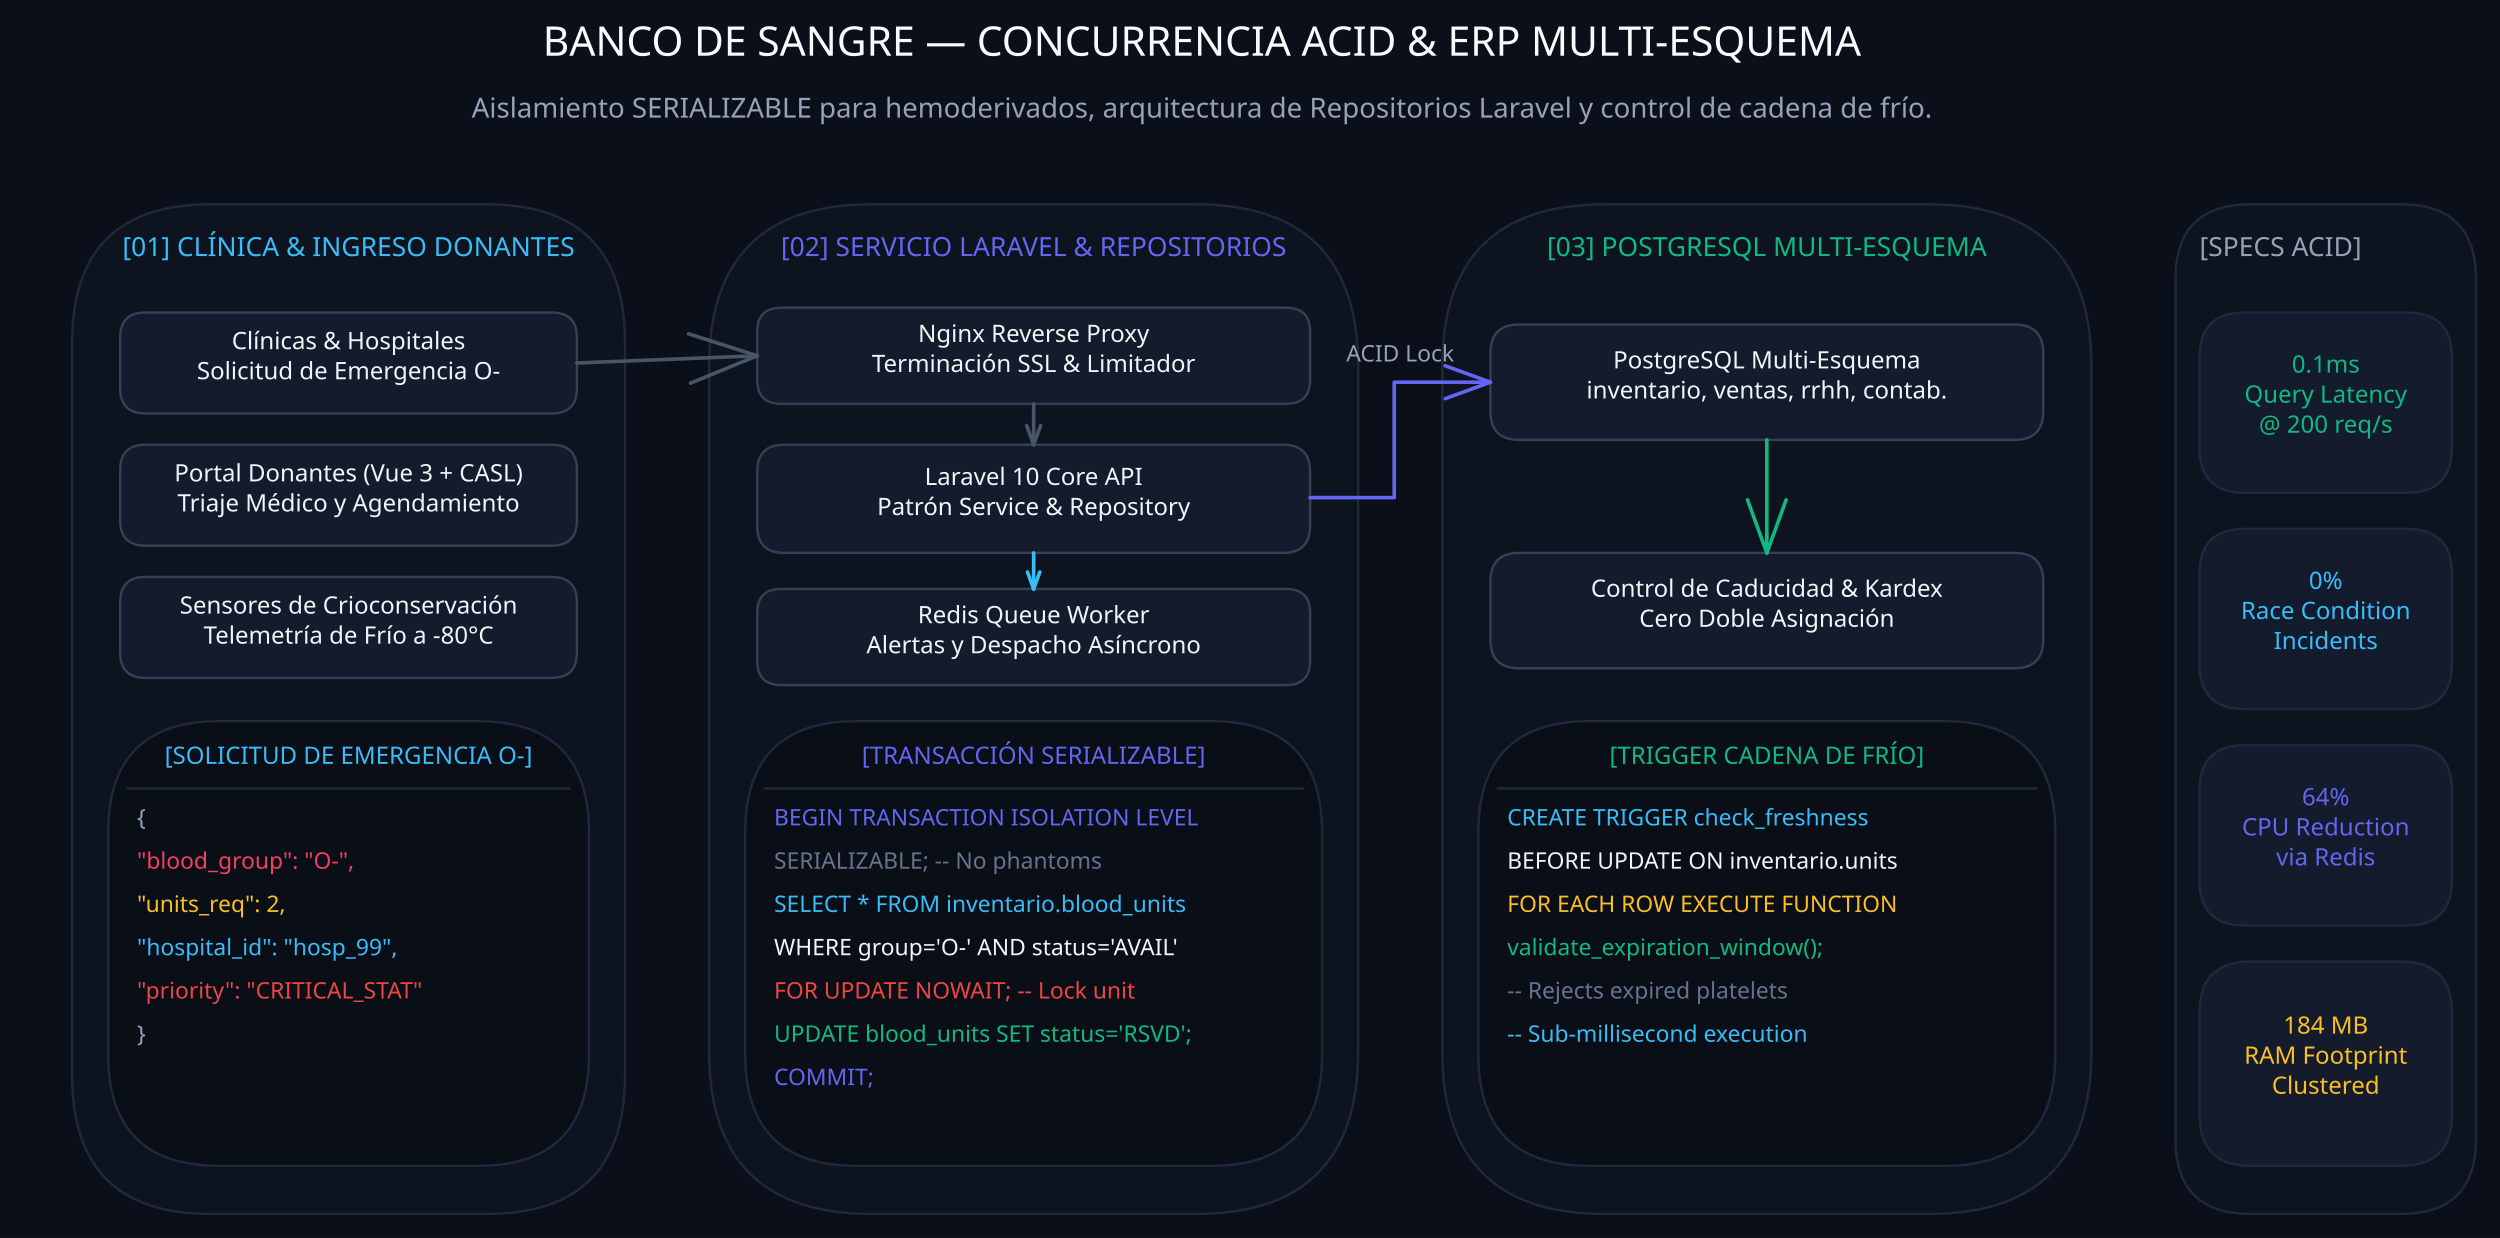
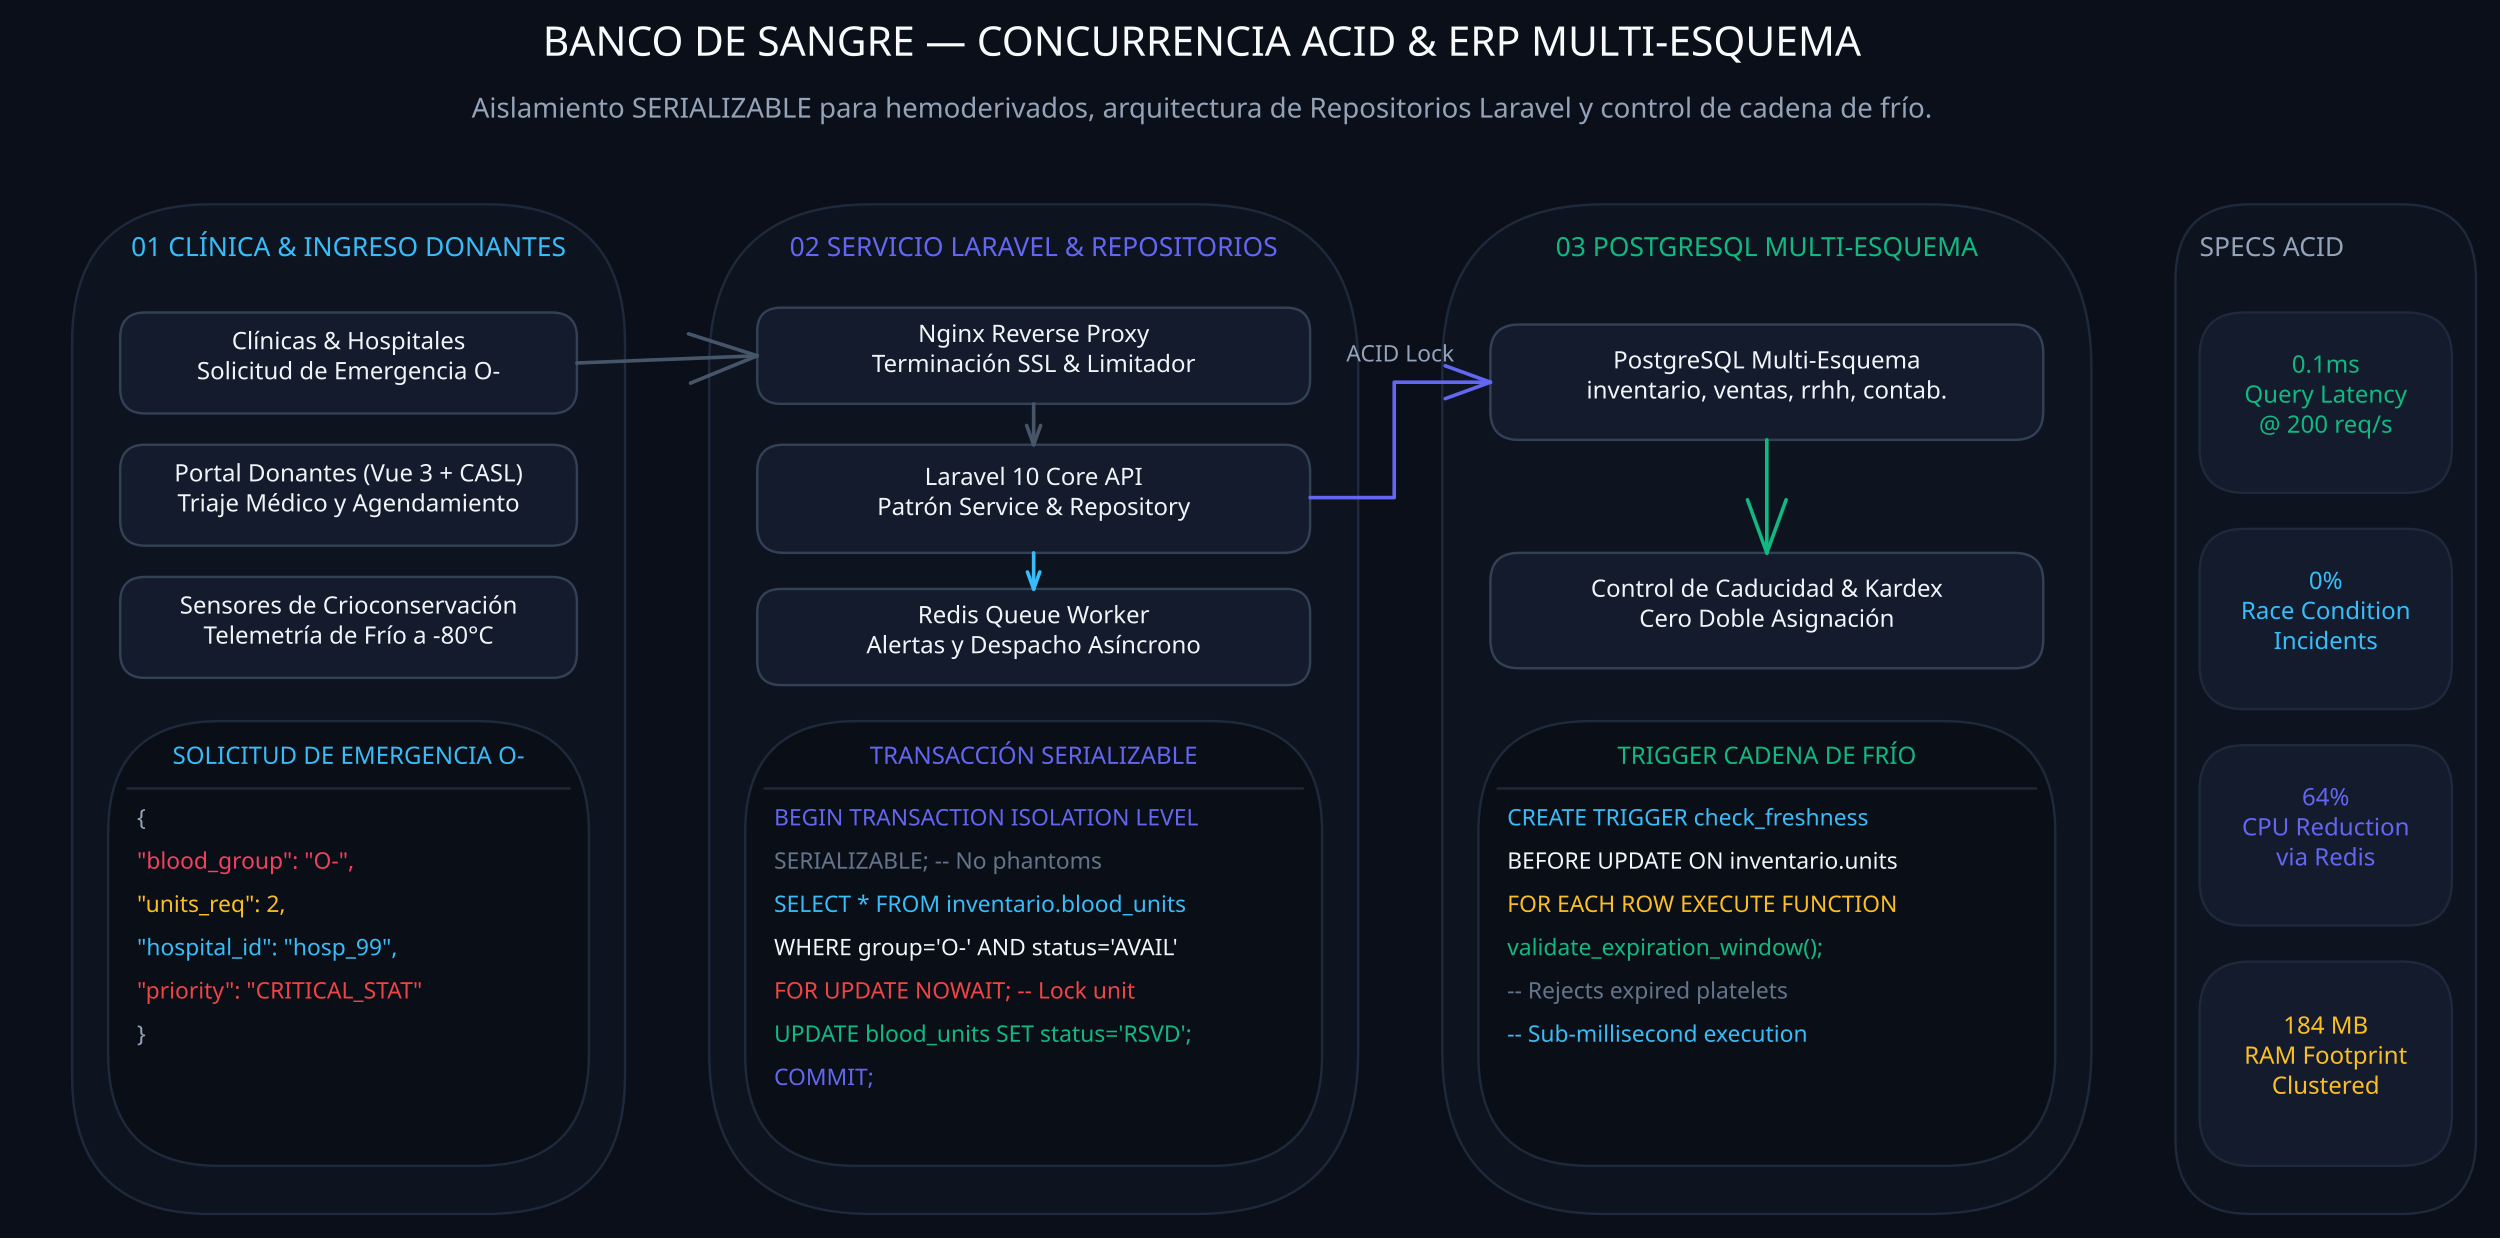
<svg xmlns="http://www.w3.org/2000/svg" version="1.1" viewBox="0 0 1040 515" width="2080" height="1030">
  <defs>
    <style class="style-fonts">
      @font-face {
        font-family: "Virgil";
        src: url("https://unpkg.com/@excalidraw/excalidraw@undefined/dist/excalidraw-assets/Virgil.woff2");
      }
      @font-face {
        font-family: "Cascadia";
        src: url("https://unpkg.com/@excalidraw/excalidraw@undefined/dist/excalidraw-assets/Cascadia.woff2");
      }
      @font-face {
        font-family: "Assistant";
        src: url("https://unpkg.com/@excalidraw/excalidraw@undefined/dist/excalidraw-assets/Assistant-Regular.woff2");
      }
    </style>
  </defs>
  <rect x="0" y="0" width="1040" height="515" fill="#0b0f19" />
  <g transform="translate(10 10) rotate(0 490 14)">
    <text x="490" y="0" font-family="Cascadia, Segoe UI Emoji" font-size="17px" fill="#f8fafc" text-anchor="middle" style="white-space: pre;" direction="ltr" dominant-baseline="text-before-edge">BANCO DE SANGRE — CONCURRENCIA ACID &amp; ERP MULTI-ESQUEMA</text>
  </g>
  <g transform="translate(10 40) rotate(0 490 9)">
    <text x="490" y="0" font-family="Cascadia, Segoe UI Emoji" font-size="11.5px" fill="#94a3b8" text-anchor="middle" style="white-space: pre;" direction="ltr" dominant-baseline="text-before-edge">Aislamiento SERIALIZABLE para hemoderivados, arquitectura de Repositorios Laravel y control de cadena de frío.</text>
  </g>
  <g stroke-linecap="round" transform="translate(30 85) rotate(0 115 210)">
    <path d="M57.5 0 C97.15 0, 136.8 0, 172.5 0 C210.83 0, 230 19.17, 230 57.5 C230 175.03, 230 292.57, 230 362.5 C230 400.83, 210.83 420, 172.5 420 C138.36 420, 104.22 420, 57.5 420 C19.17 420, 0 400.83, 0 362.5 C0 294.86, 0 227.22, 0 57.5 C0 19.17, 19.17 0, 57.5 0" stroke="none" stroke-width="0" fill="#0d131f" />
    <path d="M57.5 0 C85.67 0, 113.85 0, 172.5 0 M57.5 0 C91.78 0, 126.07 0, 172.5 0 M172.5 0 C210.83 0, 230 19.17, 230 57.5 M172.5 0 C210.83 0, 230 19.17, 230 57.5 M230 57.5 C230 152.23, 230 246.95, 230 362.5 M230 57.5 C230 169.72, 230 281.93, 230 362.5 M230 362.5 C230 400.83, 210.83 420, 172.5 420 M230 362.5 C230 400.83, 210.83 420, 172.5 420 M172.5 420 C149.14 420, 125.78 420, 57.5 420 M172.5 420 C140.02 420, 107.55 420, 57.5 420 M57.5 420 C19.17 420, 0 400.83, 0 362.5 M57.5 420 C19.17 420, 0 400.83, 0 362.5 M0 362.5 C0 262.7, 0 162.89, 0 57.5 M0 362.5 C0 256.13, 0 149.75, 0 57.5 M0 57.5 C0 19.17, 19.17 0, 57.5 0 M0 57.5 C0 19.17, 19.17 0, 57.5 0" stroke="#1e293b" stroke-width="1" fill="none" />
  </g>
  <g transform="translate(30 98) rotate(0 115 8)">
-     <text x="115" y="0" font-family="Cascadia, Segoe UI Emoji" font-size="11px" fill="#38bdf8" text-anchor="middle" style="white-space: pre;" direction="ltr" dominant-baseline="text-before-edge">[01] CLÍNICA &amp; INGRESO DONANTES</text>
+     <text x="115" y="0" font-family="Cascadia, Segoe UI Emoji" font-size="11px" fill="#38bdf8" text-anchor="middle" style="white-space: pre;" direction="ltr" dominant-baseline="text-before-edge">01 CLÍNICA &amp; INGRESO DONANTES</text>
  </g>
  <g stroke-linecap="round" transform="translate(50 130) rotate(0 95 21)">
    <path d="M10.5 0 C48.48 0, 86.45 0, 179.5 0 C186.5 0, 190 3.5, 190 10.5 C190 16.52, 190 22.54, 190 31.5 C190 38.5, 186.5 42, 179.5 42 C139.18 42, 98.86 42, 10.5 42 C3.5 42, 0 38.5, 0 31.5 C0 23.21, 0 14.92, 0 10.5 C0 3.5, 3.5 0, 10.5 0" stroke="none" stroke-width="0" fill="#131b2c" />
    <path d="M10.5 0 C51.9 0, 93.31 0, 179.5 0 M10.5 0 C75.75 0, 141 0, 179.5 0 M179.5 0 C186.5 0, 190 3.5, 190 10.5 M179.5 0 C186.5 0, 190 3.5, 190 10.5 M190 10.5 C190 18.49, 190 26.48, 190 31.5 M190 10.5 C190 17.35, 190 24.19, 190 31.5 M190 31.5 C190 38.5, 186.5 42, 179.5 42 M190 31.5 C190 38.5, 186.5 42, 179.5 42 M179.5 42 C134.58 42, 89.65 42, 10.5 42 M179.5 42 C121.08 42, 62.66 42, 10.5 42 M10.5 42 C3.5 42, 0 38.5, 0 31.5 M10.5 42 C3.5 42, 0 38.5, 0 31.5 M0 31.5 C0 25.74, 0 19.97, 0 10.5 M0 31.5 C0 26.16, 0 20.81, 0 10.5 M0 10.5 C0 3.5, 3.5 0, 10.5 0 M0 10.5 C0 3.5, 3.5 0, 10.5 0" stroke="#334155" stroke-width="1" fill="none" />
  </g>
  <g transform="translate(56 137.5) rotate(0 89 13.5)">
    <text x="89" y="0" font-family="Cascadia, Segoe UI Emoji" font-size="10px" fill="#f1f5f9" text-anchor="middle" style="white-space: pre;" direction="ltr" dominant-baseline="text-before-edge">Clínicas &amp; Hospitales</text>
    <text x="89" y="12.5" font-family="Cascadia, Segoe UI Emoji" font-size="10px" fill="#f1f5f9" text-anchor="middle" style="white-space: pre;" direction="ltr" dominant-baseline="text-before-edge">Solicitud de Emergencia O-</text>
  </g>
  <g stroke-linecap="round" transform="translate(50 185) rotate(0 95 21)">
    <path d="M10.5 0 C61.99 0, 113.47 0, 179.5 0 C186.5 0, 190 3.5, 190 10.5 C190 18.65, 190 26.8, 190 31.5 C190 38.5, 186.5 42, 179.5 42 C115.24 42, 50.97 42, 10.5 42 C3.5 42, 0 38.5, 0 31.5 C0 23.78, 0 16.06, 0 10.5 C0 3.5, 3.5 0, 10.5 0" stroke="none" stroke-width="0" fill="#131b2c" />
    <path d="M10.5 0 C51.91 0, 93.31 0, 179.5 0 M10.5 0 C56.82 0, 103.14 0, 179.5 0 M179.5 0 C186.5 0, 190 3.5, 190 10.5 M179.5 0 C186.5 0, 190 3.5, 190 10.5 M190 10.5 C190 15.76, 190 21.02, 190 31.5 M190 10.5 C190 16.47, 190 22.43, 190 31.5 M190 31.5 C190 38.5, 186.5 42, 179.5 42 M190 31.5 C190 38.5, 186.5 42, 179.5 42 M179.5 42 C123.98 42, 68.46 42, 10.5 42 M179.5 42 C144.18 42, 108.87 42, 10.5 42 M10.5 42 C3.5 42, 0 38.5, 0 31.5 M10.5 42 C3.5 42, 0 38.5, 0 31.5 M0 31.5 C0 26.84, 0 22.19, 0 10.5 M0 31.5 C0 23.94, 0 16.38, 0 10.5 M0 10.5 C0 3.5, 3.5 0, 10.5 0 M0 10.5 C0 3.5, 3.5 0, 10.5 0" stroke="#334155" stroke-width="1" fill="none" />
  </g>
  <g transform="translate(56 192.5) rotate(0 89 13.5)">
    <text x="89" y="0" font-family="Cascadia, Segoe UI Emoji" font-size="10px" fill="#f1f5f9" text-anchor="middle" style="white-space: pre;" direction="ltr" dominant-baseline="text-before-edge">Portal Donantes (Vue 3 + CASL)</text>
    <text x="89" y="12.5" font-family="Cascadia, Segoe UI Emoji" font-size="10px" fill="#f1f5f9" text-anchor="middle" style="white-space: pre;" direction="ltr" dominant-baseline="text-before-edge">Triaje Médico y Agendamiento</text>
  </g>
  <g stroke-linecap="round" transform="translate(50 240) rotate(0 95 21)">
    <path d="M10.5 0 C75.5 0, 140.49 0, 179.5 0 C186.5 0, 190 3.5, 190 10.5 C190 16.58, 190 22.66, 190 31.5 C190 38.5, 186.5 42, 179.5 42 C125.09 42, 70.68 42, 10.5 42 C3.5 42, 0 38.5, 0 31.5 C0 24.35, 0 17.19, 0 10.5 C0 3.5, 3.5 0, 10.5 0" stroke="none" stroke-width="0" fill="#131b2c" />
    <path d="M10.5 0 C51.91 0, 93.32 0, 179.5 0 M10.5 0 C71.69 0, 132.87 0, 179.5 0 M179.5 0 C186.5 0, 190 3.5, 190 10.5 M179.5 0 C186.5 0, 190 3.5, 190 10.5 M190 10.5 C190 17.23, 190 23.97, 190 31.5 M190 10.5 C190 15.59, 190 20.67, 190 31.5 M190 31.5 C190 38.5, 186.5 42, 179.5 42 M190 31.5 C190 38.5, 186.5 42, 179.5 42 M179.5 42 C113.39 42, 47.28 42, 10.5 42 M179.5 42 C133.49 42, 87.48 42, 10.5 42 M10.5 42 C3.5 42, 0 38.5, 0 31.5 M10.5 42 C3.5 42, 0 38.5, 0 31.5 M0 31.5 C0 23.75, 0 16, 0 10.5 M0 31.5 C0 25.92, 0 20.34, 0 10.5 M0 10.5 C0 3.5, 3.5 0, 10.5 0 M0 10.5 C0 3.5, 3.5 0, 10.5 0" stroke="#334155" stroke-width="1" fill="none" />
  </g>
  <g transform="translate(56 247.5) rotate(0 89 13.5)">
    <text x="89" y="0" font-family="Cascadia, Segoe UI Emoji" font-size="10px" fill="#f1f5f9" text-anchor="middle" style="white-space: pre;" direction="ltr" dominant-baseline="text-before-edge">Sensores de Crioconservación</text>
    <text x="89" y="12.5" font-family="Cascadia, Segoe UI Emoji" font-size="10px" fill="#f1f5f9" text-anchor="middle" style="white-space: pre;" direction="ltr" dominant-baseline="text-before-edge">Telemetría de Frío a -80°C</text>
  </g>
  <g stroke-linecap="round" transform="translate(45 300) rotate(0 100 92.5)">
    <path d="M46.25 0 C74.69 0, 103.12 0, 153.75 0 C184.58 0, 200 15.42, 200 46.25 C200 82.42, 200 118.59, 200 138.75 C200 169.58, 184.58 185, 153.75 185 C125.41 185, 97.07 185, 46.25 185 C15.42 185, 0 169.58, 0 138.75 C0 109.74, 0 80.73, 0 46.25 C0 15.42, 15.42 0, 46.25 0" stroke="none" stroke-width="0" fill="#0a0e17" />
    <path d="M46.25 0 C72.59 0, 98.94 0, 153.75 0 M46.25 0 C73.13 0, 100.01 0, 153.75 0 M153.75 0 C184.58 0, 200 15.42, 200 46.25 M153.75 0 C184.58 0, 200 15.42, 200 46.25 M200 46.25 C200 82.38, 200 118.51, 200 138.75 M200 46.25 C200 64.78, 200 83.3, 200 138.75 M200 138.75 C200 169.58, 184.58 185, 153.75 185 M200 138.75 C200 169.58, 184.58 185, 153.75 185 M153.75 185 C126.46 185, 99.16 185, 46.25 185 M153.75 185 C117.68 185, 81.61 185, 46.25 185 M46.25 185 C15.42 185, 0 169.58, 0 138.75 M46.25 185 C15.42 185, 0 169.58, 0 138.75 M0 138.75 C0 109.5, 0 80.26, 0 46.25 M0 138.75 C0 104.39, 0 70.03, 0 46.25 M0 46.25 C0 15.42, 15.42 0, 46.25 0 M0 46.25 C0 15.42, 15.42 0, 46.25 0" stroke="#1e293b" stroke-width="1" fill="none" />
  </g>
  <g transform="translate(45 310) rotate(0 100 8)">
-     <text x="100" y="0" font-family="Cascadia, Segoe UI Emoji" font-size="10px" fill="#38bdf8" text-anchor="middle" style="white-space: pre;" direction="ltr" dominant-baseline="text-before-edge">[SOLICITUD DE EMERGENCIA O-]</text>
+     <text x="100" y="0" font-family="Cascadia, Segoe UI Emoji" font-size="10px" fill="#38bdf8" text-anchor="middle" style="white-space: pre;" direction="ltr" dominant-baseline="text-before-edge">SOLICITUD DE EMERGENCIA O-</text>
  </g>
  <g stroke-linecap="round">
    <g transform="translate(53 328) rotate(0 92 0)">
      <path d="M0 0 C45.09 0, 90.19 0, 184 0 M0 0 C62.19 0, 124.39 0, 184 0" stroke="#1e293b" stroke-width="1" fill="none" />
    </g>
  </g>
  <mask />
  <g transform="translate(57 336) rotate(0 88 7.5)">
    <text x="0" y="0" font-family="Cascadia, Segoe UI Emoji" font-size="9.5px" fill="#94a3b8" text-anchor="start" style="white-space: pre;" direction="ltr" dominant-baseline="text-before-edge">{</text>
  </g>
  <g transform="translate(57 354) rotate(0 88 7.5)">
    <text x="0" y="0" font-family="Cascadia, Segoe UI Emoji" font-size="9.5px" fill="#f43f5e" text-anchor="start" style="white-space: pre;" direction="ltr" dominant-baseline="text-before-edge">  "blood_group": "O-",</text>
  </g>
  <g transform="translate(57 372) rotate(0 88 7.5)">
    <text x="0" y="0" font-family="Cascadia, Segoe UI Emoji" font-size="9.5px" fill="#fbbf24" text-anchor="start" style="white-space: pre;" direction="ltr" dominant-baseline="text-before-edge">  "units_req": 2,</text>
  </g>
  <g transform="translate(57 390) rotate(0 88 7.5)">
    <text x="0" y="0" font-family="Cascadia, Segoe UI Emoji" font-size="9.5px" fill="#38bdf8" text-anchor="start" style="white-space: pre;" direction="ltr" dominant-baseline="text-before-edge">  "hospital_id": "hosp_99",</text>
  </g>
  <g transform="translate(57 408) rotate(0 88 7.5)">
    <text x="0" y="0" font-family="Cascadia, Segoe UI Emoji" font-size="9.5px" fill="#ef4444" text-anchor="start" style="white-space: pre;" direction="ltr" dominant-baseline="text-before-edge">  "priority": "CRITICAL_STAT"</text>
  </g>
  <g transform="translate(57 426) rotate(0 88 7.5)">
    <text x="0" y="0" font-family="Cascadia, Segoe UI Emoji" font-size="9.5px" fill="#94a3b8" text-anchor="start" style="white-space: pre;" direction="ltr" dominant-baseline="text-before-edge">}</text>
  </g>
  <g stroke-linecap="round" transform="translate(295 85) rotate(0 135 210)">
    <path d="M67.5 0 C97.77 0, 128.05 0, 202.5 0 C247.5 0, 270 22.5, 270 67.5 C270 138.02, 270 208.55, 270 352.5 C270 397.5, 247.5 420, 202.5 420 C161.83 420, 121.17 420, 67.5 420 C22.5 420, 0 397.5, 0 352.5 C0 269.3, 0 186.09, 0 67.5 C0 22.5, 22.5 0, 67.5 0" stroke="none" stroke-width="0" fill="#0d131f" />
    <path d="M67.5 0 C100.59 0, 133.69 0, 202.5 0 M67.5 0 C114.2 0, 160.9 0, 202.5 0 M202.5 0 C247.5 0, 270 22.5, 270 67.5 M202.5 0 C247.5 0, 270 22.5, 270 67.5 M270 67.5 C270 154.61, 270 241.72, 270 352.5 M270 67.5 C270 127.83, 270 188.15, 270 352.5 M270 352.5 C270 397.5, 247.5 420, 202.5 420 M270 352.5 C270 397.5, 247.5 420, 202.5 420 M202.5 420 C157.14 420, 111.78 420, 67.5 420 M202.5 420 C172.76 420, 143.02 420, 67.5 420 M67.5 420 C22.5 420, 0 397.5, 0 352.5 M67.5 420 C22.5 420, 0 397.5, 0 352.5 M0 352.5 C0 273.06, 0 193.62, 0 67.5 M0 352.5 C0 253.62, 0 154.75, 0 67.5 M0 67.5 C0 22.5, 22.5 0, 67.5 0 M0 67.5 C0 22.5, 22.5 0, 67.5 0" stroke="#1e293b" stroke-width="1" fill="none" />
  </g>
  <g transform="translate(295 98) rotate(0 135 8)">
-     <text x="135" y="0" font-family="Cascadia, Segoe UI Emoji" font-size="11px" fill="#6366f1" text-anchor="middle" style="white-space: pre;" direction="ltr" dominant-baseline="text-before-edge">[02] SERVICIO LARAVEL &amp; REPOSITORIOS</text>
+     <text x="135" y="0" font-family="Cascadia, Segoe UI Emoji" font-size="11px" fill="#6366f1" text-anchor="middle" style="white-space: pre;" direction="ltr" dominant-baseline="text-before-edge">02 SERVICIO LARAVEL &amp; REPOSITORIOS</text>
  </g>
  <g stroke-linecap="round" transform="translate(315 128) rotate(0 115 20)">
    <path d="M10 0 C73.88 0, 137.76 0, 220 0 C226.67 0, 230 3.33, 230 10 C230 16.98, 230 23.96, 230 30 C230 36.67, 226.67 40, 220 40 C168.99 40, 117.97 40, 10 40 C3.33 40, 0 36.67, 0 30 C0 24.7, 0 19.4, 0 10 C0 3.33, 3.33 0, 10 0" stroke="none" stroke-width="0" fill="#131b2c" />
    <path d="M10 0 C61.48 0, 112.96 0, 220 0 M10 0 C59.12 0, 108.24 0, 220 0 M220 0 C226.67 0, 230 3.33, 230 10 M220 0 C226.67 0, 230 3.33, 230 10 M230 10 C230 17.51, 230 25.03, 230 30 M230 10 C230 17.4, 230 24.79, 230 30 M230 30 C230 36.67, 226.67 40, 220 40 M230 30 C230 36.67, 226.67 40, 220 40 M220 40 C136.28 40, 52.55 40, 10 40 M220 40 C160.45 40, 100.9 40, 10 40 M10 40 C3.33 40, 0 36.67, 0 30 M10 40 C3.33 40, 0 36.67, 0 30 M0 30 C0 25.48, 0 20.96, 0 10 M0 30 C0 24.95, 0 19.9, 0 10 M0 10 C0 3.33, 3.33 0, 10 0 M0 10 C0 3.33, 3.33 0, 10 0" stroke="#334155" stroke-width="1" fill="none" />
  </g>
  <g transform="translate(321 134.5) rotate(0 109 13.5)">
    <text x="109" y="0" font-family="Cascadia, Segoe UI Emoji" font-size="10px" fill="#f1f5f9" text-anchor="middle" style="white-space: pre;" direction="ltr" dominant-baseline="text-before-edge">Nginx Reverse Proxy</text>
    <text x="109" y="12.5" font-family="Cascadia, Segoe UI Emoji" font-size="10px" fill="#f1f5f9" text-anchor="middle" style="white-space: pre;" direction="ltr" dominant-baseline="text-before-edge">Terminación SSL &amp; Limitador</text>
  </g>
  <g stroke-linecap="round" transform="translate(315 185) rotate(0 115 22.5)">
    <path d="M11.25 0 C90.96 0, 170.66 0, 218.75 0 C226.25 0, 230 3.75, 230 11.25 C230 16.88, 230 22.51, 230 33.75 C230 41.25, 226.25 45, 218.75 45 C138.94 45, 59.14 45, 11.25 45 C3.75 45, 0 41.25, 0 33.75 C0 28.4, 0 23.05, 0 11.25 C0 3.75, 3.75 0, 11.25 0" stroke="none" stroke-width="0" fill="#131b2c" />
    <path d="M11.25 0 C62.12 0, 112.99 0, 218.75 0 M11.25 0 C78.04 0, 144.83 0, 218.75 0 M218.75 0 C226.25 0, 230 3.75, 230 11.25 M218.75 0 C226.25 0, 230 3.75, 230 11.25 M230 11.25 C230 16.78, 230 22.31, 230 33.75 M230 11.25 C230 18.63, 230 26, 230 33.75 M230 33.75 C230 41.25, 226.25 45, 218.75 45 M230 33.75 C230 41.25, 226.25 45, 218.75 45 M218.75 45 C164.52 45, 110.28 45, 11.25 45 M218.75 45 C146.78 45, 74.8 45, 11.25 45 M11.25 45 C3.75 45, 0 41.25, 0 33.75 M11.25 45 C3.75 45, 0 41.25, 0 33.75 M0 33.75 C0 25.35, 0 16.96, 0 11.25 M0 33.75 C0 25.69, 0 17.63, 0 11.25 M0 11.25 C0 3.75, 3.75 0, 11.25 0 M0 11.25 C0 3.75, 3.75 0, 11.25 0" stroke="#334155" stroke-width="1" fill="none" />
  </g>
  <g transform="translate(321 194) rotate(0 109 13.5)">
    <text x="109" y="0" font-family="Cascadia, Segoe UI Emoji" font-size="10px" fill="#f1f5f9" text-anchor="middle" style="white-space: pre;" direction="ltr" dominant-baseline="text-before-edge">Laravel 10 Core API</text>
    <text x="109" y="12.5" font-family="Cascadia, Segoe UI Emoji" font-size="10px" fill="#f1f5f9" text-anchor="middle" style="white-space: pre;" direction="ltr" dominant-baseline="text-before-edge">Patrón Service &amp; Repository</text>
  </g>
  <g stroke-linecap="round" transform="translate(315 245) rotate(0 115 20)">
    <path d="M10 0 C65.45 0, 120.91 0, 220 0 C226.67 0, 230 3.33, 230 10 C230 17.03, 230 24.07, 230 30 C230 36.67, 226.67 40, 220 40 C151.48 40, 82.95 40, 10 40 C3.33 40, 0 36.67, 0 30 C0 25.78, 0 21.57, 0 10 C0 3.33, 3.33 0, 10 0" stroke="none" stroke-width="0" fill="#131b2c" />
    <path d="M10 0 C61.49 0, 112.98 0, 220 0 M10 0 C54.07 0, 98.13 0, 220 0 M220 0 C226.67 0, 230 3.33, 230 10 M220 0 C226.67 0, 230 3.33, 230 10 M230 10 C230 16.31, 230 22.63, 230 30 M230 10 C230 15.72, 230 21.44, 230 30 M230 30 C230 36.67, 226.67 40, 220 40 M230 30 C230 36.67, 226.67 40, 220 40 M220 40 C151.95 40, 83.89 40, 10 40 M220 40 C175.87 40, 131.74 40, 10 40 M10 40 C3.33 40, 0 36.67, 0 30 M10 40 C3.33 40, 0 36.67, 0 30 M0 30 C0 23.59, 0 17.18, 0 10 M0 30 C0 24.72, 0 19.44, 0 10 M0 10 C0 3.33, 3.33 0, 10 0 M0 10 C0 3.33, 3.33 0, 10 0" stroke="#334155" stroke-width="1" fill="none" />
  </g>
  <g transform="translate(321 251.5) rotate(0 109 13.5)">
    <text x="109" y="0" font-family="Cascadia, Segoe UI Emoji" font-size="10px" fill="#f1f5f9" text-anchor="middle" style="white-space: pre;" direction="ltr" dominant-baseline="text-before-edge">Redis Queue Worker</text>
    <text x="109" y="12.5" font-family="Cascadia, Segoe UI Emoji" font-size="10px" fill="#f1f5f9" text-anchor="middle" style="white-space: pre;" direction="ltr" dominant-baseline="text-before-edge">Alertas y Despacho Asíncrono</text>
  </g>
  <g stroke-linecap="round" transform="translate(310 300) rotate(0 120 92.5)">
    <path d="M46.25 0 C96.99 0, 147.73 0, 193.75 0 C224.58 0, 240 15.42, 240 46.25 C240 69.67, 240 93.08, 240 138.75 C240 169.58, 224.58 185, 193.75 185 C154.22 185, 114.69 185, 46.25 185 C15.42 185, 0 169.58, 0 138.75 C0 103.25, 0 67.75, 0 46.25 C0 15.42, 15.42 0, 46.25 0" stroke="none" stroke-width="0" fill="#0a0e17" />
    <path d="M46.25 0 C82.42 0, 118.58 0, 193.75 0 M46.25 0 C90.18 0, 134.11 0, 193.75 0 M193.75 0 C224.58 0, 240 15.42, 240 46.25 M193.75 0 C224.58 0, 240 15.42, 240 46.25 M240 46.25 C240 81.93, 240 117.6, 240 138.75 M240 46.25 C240 68.82, 240 91.39, 240 138.75 M240 138.75 C240 169.58, 224.58 185, 193.75 185 M240 138.75 C240 169.58, 224.58 185, 193.75 185 M193.75 185 C136.7 185, 79.66 185, 46.25 185 M193.75 185 C153.42 185, 113.09 185, 46.25 185 M46.25 185 C15.42 185, 0 169.58, 0 138.75 M46.25 185 C15.42 185, 0 169.58, 0 138.75 M0 138.75 C0 113.99, 0 89.23, 0 46.25 M0 138.75 C0 104.56, 0 70.37, 0 46.25 M0 46.25 C0 15.42, 15.42 0, 46.25 0 M0 46.25 C0 15.42, 15.42 0, 46.25 0" stroke="#1e293b" stroke-width="1" fill="none" />
  </g>
  <g transform="translate(310 310) rotate(0 120 8)">
-     <text x="120" y="0" font-family="Cascadia, Segoe UI Emoji" font-size="10px" fill="#6366f1" text-anchor="middle" style="white-space: pre;" direction="ltr" dominant-baseline="text-before-edge">[TRANSACCIÓN SERIALIZABLE]</text>
+     <text x="120" y="0" font-family="Cascadia, Segoe UI Emoji" font-size="10px" fill="#6366f1" text-anchor="middle" style="white-space: pre;" direction="ltr" dominant-baseline="text-before-edge">TRANSACCIÓN SERIALIZABLE</text>
  </g>
  <g stroke-linecap="round">
    <g transform="translate(318 328) rotate(0 112 0)">
      <path d="M0 0 C54.93 0, 109.86 0, 224 0 M0 0 C86.42 0, 172.84 0, 224 0" stroke="#1e293b" stroke-width="1" fill="none" />
    </g>
  </g>
  <mask />
  <g transform="translate(322 336) rotate(0 108 7.5)">
    <text x="0" y="0" font-family="Cascadia, Segoe UI Emoji" font-size="9.5px" fill="#6366f1" text-anchor="start" style="white-space: pre;" direction="ltr" dominant-baseline="text-before-edge">BEGIN TRANSACTION ISOLATION LEVEL</text>
  </g>
  <g transform="translate(322 354) rotate(0 108 7.5)">
    <text x="0" y="0" font-family="Cascadia, Segoe UI Emoji" font-size="9.5px" fill="#64748b" text-anchor="start" style="white-space: pre;" direction="ltr" dominant-baseline="text-before-edge">  SERIALIZABLE; -- No phantoms</text>
  </g>
  <g transform="translate(322 372) rotate(0 108 7.5)">
    <text x="0" y="0" font-family="Cascadia, Segoe UI Emoji" font-size="9.5px" fill="#38bdf8" text-anchor="start" style="white-space: pre;" direction="ltr" dominant-baseline="text-before-edge">SELECT * FROM inventario.blood_units</text>
  </g>
  <g transform="translate(322 390) rotate(0 108 7.5)">
    <text x="0" y="0" font-family="Cascadia, Segoe UI Emoji" font-size="9.5px" fill="#f1f5f9" text-anchor="start" style="white-space: pre;" direction="ltr" dominant-baseline="text-before-edge">WHERE group='O-' AND status='AVAIL'</text>
  </g>
  <g transform="translate(322 408) rotate(0 108 7.5)">
    <text x="0" y="0" font-family="Cascadia, Segoe UI Emoji" font-size="9.5px" fill="#ef4444" text-anchor="start" style="white-space: pre;" direction="ltr" dominant-baseline="text-before-edge">FOR UPDATE NOWAIT; -- Lock unit</text>
  </g>
  <g transform="translate(322 426) rotate(0 108 7.5)">
    <text x="0" y="0" font-family="Cascadia, Segoe UI Emoji" font-size="9.5px" fill="#10b981" text-anchor="start" style="white-space: pre;" direction="ltr" dominant-baseline="text-before-edge">UPDATE blood_units SET status='RSVD';</text>
  </g>
  <g transform="translate(322 444) rotate(0 108 7.5)">
    <text x="0" y="0" font-family="Cascadia, Segoe UI Emoji" font-size="9.5px" fill="#6366f1" text-anchor="start" style="white-space: pre;" direction="ltr" dominant-baseline="text-before-edge">COMMIT;</text>
  </g>
  <g stroke-linecap="round" transform="translate(600 85) rotate(0 135 210)">
    <path d="M67.5 0 C113.9 0, 160.3 0, 202.5 0 C247.5 0, 270 22.5, 270 67.5 C270 170.18, 270 272.85, 270 352.5 C270 397.5, 247.5 420, 202.5 420 C151.68 420, 100.86 420, 67.5 420 C22.5 420, 0 397.5, 0 352.5 C0 281.65, 0 210.8, 0 67.5 C0 22.5, 22.5 0, 67.5 0" stroke="none" stroke-width="0" fill="#0d131f" />
    <path d="M67.5 0 C100.61 0, 133.73 0, 202.5 0 M67.5 0 C113.09 0, 158.68 0, 202.5 0 M202.5 0 C247.5 0, 270 22.5, 270 67.5 M202.5 0 C247.5 0, 270 22.5, 270 67.5 M270 67.5 C270 163.18, 270 258.87, 270 352.5 M270 67.5 C270 134.32, 270 201.14, 270 352.5 M270 352.5 C270 397.5, 247.5 420, 202.5 420 M270 352.5 C270 397.5, 247.5 420, 202.5 420 M202.5 420 C161.97 420, 121.45 420, 67.5 420 M202.5 420 C149.87 420, 97.25 420, 67.5 420 M67.5 420 C22.5 420, 0 397.5, 0 352.5 M67.5 420 C22.5 420, 0 397.5, 0 352.5 M0 352.5 C0 294.4, 0 236.29, 0 67.5 M0 352.5 C0 267.59, 0 182.68, 0 67.5 M0 67.5 C0 22.5, 22.5 0, 67.5 0 M0 67.5 C0 22.5, 22.5 0, 67.5 0" stroke="#1e293b" stroke-width="1" fill="none" />
  </g>
  <g transform="translate(600 98) rotate(0 135 8)">
-     <text x="135" y="0" font-family="Cascadia, Segoe UI Emoji" font-size="11px" fill="#10b981" text-anchor="middle" style="white-space: pre;" direction="ltr" dominant-baseline="text-before-edge">[03] POSTGRESQL MULTI-ESQUEMA</text>
+     <text x="135" y="0" font-family="Cascadia, Segoe UI Emoji" font-size="11px" fill="#10b981" text-anchor="middle" style="white-space: pre;" direction="ltr" dominant-baseline="text-before-edge">03 POSTGRESQL MULTI-ESQUEMA</text>
  </g>
  <g stroke-linecap="round" transform="translate(620 135) rotate(0 115 24)">
    <path d="M12 0 C58.07 0, 104.13 0, 218 0 C226 0, 230 4, 230 12 C230 18.28, 230 24.56, 230 36 C230 44, 226 48, 218 48 C152.47 48, 86.94 48, 12 48 C4 48, 0 44, 0 36 C0 30.68, 0 25.36, 0 12 C0 4, 4 0, 12 0" stroke="none" stroke-width="0" fill="#131b2c" />
    <path d="M12 0 C62.53 0, 113.07 0, 218 0 M12 0 C58.49 0, 104.98 0, 218 0 M218 0 C226 0, 230 4, 230 12 M218 0 C226 0, 230 4, 230 12 M230 12 C230 16.94, 230 21.88, 230 36 M230 12 C230 21.42, 230 30.84, 230 36 M230 36 C230 44, 226 48, 218 48 M230 36 C230 44, 226 48, 218 48 M218 48 C143.24 48, 68.49 48, 12 48 M218 48 C165.86 48, 113.72 48, 12 48 M12 48 C4 48, 0 44, 0 36 M12 48 C4 48, 0 44, 0 36 M0 36 C0 27.57, 0 19.15, 0 12 M0 36 C0 31.11, 0 26.23, 0 12 M0 12 C0 4, 4 0, 12 0 M0 12 C0 4, 4 0, 12 0" stroke="#334155" stroke-width="1" fill="none" />
  </g>
  <g transform="translate(626 145.5) rotate(0 109 13.5)">
    <text x="109" y="0" font-family="Cascadia, Segoe UI Emoji" font-size="10px" fill="#f1f5f9" text-anchor="middle" style="white-space: pre;" direction="ltr" dominant-baseline="text-before-edge">PostgreSQL Multi-Esquema</text>
    <text x="109" y="12.5" font-family="Cascadia, Segoe UI Emoji" font-size="10px" fill="#f1f5f9" text-anchor="middle" style="white-space: pre;" direction="ltr" dominant-baseline="text-before-edge">inventario, ventas, rrhh, contab.</text>
  </g>
  <g stroke-linecap="round" transform="translate(620 230) rotate(0 115 24)">
    <path d="M12 0 C74.53 0, 137.07 0, 218 0 C226 0, 230 4, 230 12 C230 20.71, 230 29.43, 230 36 C230 44, 226 48, 218 48 C164.48 48, 110.96 48, 12 48 C4 48, 0 44, 0 36 C0 26.53, 0 17.06, 0 12 C0 4, 4 0, 12 0" stroke="none" stroke-width="0" fill="#131b2c" />
    <path d="M12 0 C62.54 0, 113.08 0, 218 0 M12 0 C76.61 0, 141.22 0, 218 0 M218 0 C226 0, 230 4, 230 12 M218 0 C226 0, 230 4, 230 12 M230 12 C230 18.62, 230 25.24, 230 36 M230 12 C230 20.42, 230 28.83, 230 36 M230 36 C230 44, 226 48, 218 48 M230 36 C230 44, 226 48, 218 48 M218 48 C171.53 48, 125.06 48, 12 48 M218 48 C152.82 48, 87.65 48, 12 48 M12 48 C4 48, 0 44, 0 36 M12 48 C4 48, 0 44, 0 36 M0 36 C0 28.84, 0 21.68, 0 12 M0 36 C0 28.58, 0 21.16, 0 12 M0 12 C0 4, 4 0, 12 0 M0 12 C0 4, 4 0, 12 0" stroke="#334155" stroke-width="1" fill="none" />
  </g>
  <g transform="translate(626 240.5) rotate(0 109 13.5)">
    <text x="109" y="0" font-family="Cascadia, Segoe UI Emoji" font-size="10px" fill="#f1f5f9" text-anchor="middle" style="white-space: pre;" direction="ltr" dominant-baseline="text-before-edge">Control de Caducidad &amp; Kardex</text>
    <text x="109" y="12.5" font-family="Cascadia, Segoe UI Emoji" font-size="10px" fill="#f1f5f9" text-anchor="middle" style="white-space: pre;" direction="ltr" dominant-baseline="text-before-edge">Cero Doble Asignación</text>
  </g>
  <g stroke-linecap="round" transform="translate(615 300) rotate(0 120 92.5)">
    <path d="M46.25 0 C102.82 0, 159.38 0, 193.75 0 C224.58 0, 240 15.42, 240 46.25 C240 70.72, 240 95.19, 240 138.75 C240 169.58, 224.58 185, 193.75 185 C164.03 185, 134.31 185, 46.25 185 C15.42 185, 0 169.58, 0 138.75 C0 104.76, 0 70.76, 0 46.25 C0 15.42, 15.42 0, 46.25 0" stroke="none" stroke-width="0" fill="#0a0e17" />
    <path d="M46.25 0 C82.44 0, 118.63 0, 193.75 0 M46.25 0 C75.99 0, 105.73 0, 193.75 0 M193.75 0 C224.58 0, 240 15.42, 240 46.25 M193.75 0 C224.58 0, 240 15.42, 240 46.25 M240 46.25 C240 78.23, 240 110.22, 240 138.75 M240 46.25 C240 74.81, 240 103.36, 240 138.75 M240 138.75 C240 169.58, 224.58 185, 193.75 185 M240 138.75 C240 169.58, 224.58 185, 193.75 185 M193.75 185 C151.23 185, 108.71 185, 46.25 185 M193.75 185 C137.75 185, 81.75 185, 46.25 185 M46.25 185 C15.42 185, 0 169.58, 0 138.75 M46.25 185 C15.42 185, 0 169.58, 0 138.75 M0 138.75 C0 116.03, 0 93.32, 0 46.25 M0 138.75 C0 118.87, 0 98.99, 0 46.25 M0 46.25 C0 15.42, 15.42 0, 46.25 0 M0 46.25 C0 15.42, 15.42 0, 46.25 0" stroke="#1e293b" stroke-width="1" fill="none" />
  </g>
  <g transform="translate(615 310) rotate(0 120 8)">
-     <text x="120" y="0" font-family="Cascadia, Segoe UI Emoji" font-size="10px" fill="#10b981" text-anchor="middle" style="white-space: pre;" direction="ltr" dominant-baseline="text-before-edge">[TRIGGER CADENA DE FRÍO]</text>
+     <text x="120" y="0" font-family="Cascadia, Segoe UI Emoji" font-size="10px" fill="#10b981" text-anchor="middle" style="white-space: pre;" direction="ltr" dominant-baseline="text-before-edge">TRIGGER CADENA DE FRÍO</text>
  </g>
  <g stroke-linecap="round">
    <g transform="translate(623 328) rotate(0 112 0)">
      <path d="M0 0 C54.96 0, 109.92 0, 224 0 M0 0 C64.87 0, 129.74 0, 224 0" stroke="#1e293b" stroke-width="1" fill="none" />
    </g>
  </g>
  <mask />
  <g transform="translate(627 336) rotate(0 108 7.5)">
    <text x="0" y="0" font-family="Cascadia, Segoe UI Emoji" font-size="9.5px" fill="#38bdf8" text-anchor="start" style="white-space: pre;" direction="ltr" dominant-baseline="text-before-edge">CREATE TRIGGER check_freshness</text>
  </g>
  <g transform="translate(627 354) rotate(0 108 7.5)">
    <text x="0" y="0" font-family="Cascadia, Segoe UI Emoji" font-size="9.5px" fill="#f1f5f9" text-anchor="start" style="white-space: pre;" direction="ltr" dominant-baseline="text-before-edge">BEFORE UPDATE ON inventario.units</text>
  </g>
  <g transform="translate(627 372) rotate(0 108 7.5)">
    <text x="0" y="0" font-family="Cascadia, Segoe UI Emoji" font-size="9.5px" fill="#fbbf24" text-anchor="start" style="white-space: pre;" direction="ltr" dominant-baseline="text-before-edge">FOR EACH ROW EXECUTE FUNCTION</text>
  </g>
  <g transform="translate(627 390) rotate(0 108 7.5)">
    <text x="0" y="0" font-family="Cascadia, Segoe UI Emoji" font-size="9.5px" fill="#10b981" text-anchor="start" style="white-space: pre;" direction="ltr" dominant-baseline="text-before-edge">validate_expiration_window();</text>
  </g>
  <g transform="translate(627 408) rotate(0 108 7.5)">
    <text x="0" y="0" font-family="Cascadia, Segoe UI Emoji" font-size="9.5px" fill="#64748b" text-anchor="start" style="white-space: pre;" direction="ltr" dominant-baseline="text-before-edge">-- Rejects expired platelets</text>
  </g>
  <g transform="translate(627 426) rotate(0 108 7.5)">
    <text x="0" y="0" font-family="Cascadia, Segoe UI Emoji" font-size="9.5px" fill="#38bdf8" text-anchor="start" style="white-space: pre;" direction="ltr" dominant-baseline="text-before-edge">-- Sub-millisecond execution</text>
  </g>
  <g stroke-linecap="round" transform="translate(905 85) rotate(0 62.5 210)">
    <path d="M31.25 0 C52.7 0, 74.15 0, 93.75 0 C114.58 0, 125 10.42, 125 31.25 C125 145.99, 125 260.72, 125 388.75 C125 409.58, 114.58 420, 93.75 420 C78.81 420, 63.86 420, 31.25 420 C10.42 420, 0 409.58, 0 388.75 C0 265.12, 0 141.49, 0 31.25 C0 10.42, 10.42 0, 31.25 0" stroke="none" stroke-width="0" fill="#0d131f" />
    <path d="M31.25 0 C46.59 0, 61.93 0, 93.75 0 M31.25 0 C49.84 0, 68.44 0, 93.75 0 M93.75 0 C114.58 0, 125 10.42, 125 31.25 M93.75 0 C114.58 0, 125 10.42, 125 31.25 M125 31.25 C125 124.49, 125 217.73, 125 388.75 M125 31.25 C125 145.69, 125 260.14, 125 388.75 M125 388.75 C125 409.58, 114.58 420, 93.75 420 M125 388.75 C125 409.58, 114.58 420, 93.75 420 M93.75 420 C70.6 420, 47.45 420, 31.25 420 M93.75 420 C77.22 420, 60.7 420, 31.25 420 M31.25 420 C10.42 420, 0 409.58, 0 388.75 M31.25 420 C10.42 420, 0 409.58, 0 388.75 M0 388.75 C0 314.33, 0 239.92, 0 31.25 M0 388.75 C0 249.17, 0 109.59, 0 31.25 M0 31.25 C0 10.42, 10.42 0, 31.25 0 M0 31.25 C0 10.42, 10.42 0, 31.25 0" stroke="#1e293b" stroke-width="1" fill="none" />
  </g>
  <g transform="translate(915 98) rotate(0 52.5 8)">
-     <text x="0" y="0" font-family="Cascadia, Segoe UI Emoji" font-size="11px" fill="#94a3b8" text-anchor="start" style="white-space: pre;" direction="ltr" dominant-baseline="text-before-edge">[SPECS ACID]</text>
+     <text x="0" y="0" font-family="Cascadia, Segoe UI Emoji" font-size="11px" fill="#94a3b8" text-anchor="start" style="white-space: pre;" direction="ltr" dominant-baseline="text-before-edge">SPECS ACID</text>
  </g>
  <g stroke-linecap="round" transform="translate(915 130) rotate(0 52.5 37.5)">
    <path d="M18.75 0 C33.81 0, 48.88 0, 86.25 0 C98.75 0, 105 6.25, 105 18.75 C105 27.09, 105 35.43, 105 56.25 C105 68.75, 98.75 75, 86.25 75 C60.55 75, 34.85 75, 18.75 75 C6.25 75, 0 68.75, 0 56.25 C0 44.3, 0 32.34, 0 18.75 C0 6.25, 6.25 0, 18.75 0" stroke="none" stroke-width="0" fill="#131b2c" />
    <path d="M18.75 0 C35.32 0, 51.89 0, 86.25 0 M18.75 0 C44.77 0, 70.79 0, 86.25 0 M86.25 0 C98.75 0, 105 6.25, 105 18.75 M86.25 0 C98.75 0, 105 6.25, 105 18.75 M105 18.75 C105 31.16, 105 43.56, 105 56.25 M105 18.75 C105 29.18, 105 39.62, 105 56.25 M105 56.25 C105 68.75, 98.75 75, 86.25 75 M105 56.25 C105 68.75, 98.75 75, 86.25 75 M86.25 75 C70.52 75, 54.79 75, 18.75 75 M86.25 75 C64.13 75, 42.01 75, 18.75 75 M18.75 75 C6.25 75, 0 68.75, 0 56.25 M18.75 75 C6.25 75, 0 68.75, 0 56.25 M0 56.25 C0 42.92, 0 29.6, 0 18.75 M0 56.25 C0 45.15, 0 34.04, 0 18.75 M0 18.75 C0 6.25, 6.25 0, 18.75 0 M0 18.75 C0 6.25, 6.25 0, 18.75 0" stroke="#1e293b" stroke-width="1" fill="none" />
  </g>
  <g transform="translate(921 147.25) rotate(0 46.5 20.25)">
    <text x="46.5" y="0" font-family="Cascadia, Segoe UI Emoji" font-size="10px" fill="#10b981" text-anchor="middle" style="white-space: pre;" direction="ltr" dominant-baseline="text-before-edge">0.1ms</text>
    <text x="46.5" y="12.5" font-family="Cascadia, Segoe UI Emoji" font-size="10px" fill="#10b981" text-anchor="middle" style="white-space: pre;" direction="ltr" dominant-baseline="text-before-edge">Query Latency</text>
    <text x="46.5" y="25" font-family="Cascadia, Segoe UI Emoji" font-size="10px" fill="#10b981" text-anchor="middle" style="white-space: pre;" direction="ltr" dominant-baseline="text-before-edge">@ 200 req/s</text>
  </g>
  <g stroke-linecap="round" transform="translate(915 220) rotate(0 52.5 37.5)">
    <path d="M18.75 0 C39.21 0, 59.67 0, 86.25 0 C98.75 0, 105 6.25, 105 18.75 C105 30.89, 105 43.03, 105 56.25 C105 68.75, 98.75 75, 86.25 75 C64.48 75, 42.72 75, 18.75 75 C6.25 75, 0 68.75, 0 56.25 C0 45.31, 0 34.37, 0 18.75 C0 6.25, 6.25 0, 18.75 0" stroke="none" stroke-width="0" fill="#131b2c" />
    <path d="M18.75 0 C35.32 0, 51.89 0, 86.25 0 M18.75 0 C37.21 0, 55.67 0, 86.25 0 M86.25 0 C98.75 0, 105 6.25, 105 18.75 M86.25 0 C98.75 0, 105 6.25, 105 18.75 M105 18.75 C105 26.28, 105 33.81, 105 56.25 M105 18.75 C105 27.61, 105 36.47, 105 56.25 M105 56.25 C105 68.75, 98.75 75, 86.25 75 M105 56.25 C105 68.75, 98.75 75, 86.25 75 M86.25 75 C66.29 75, 46.32 75, 18.75 75 M86.25 75 C59.86 75, 33.46 75, 18.75 75 M18.75 75 C6.25 75, 0 68.75, 0 56.25 M18.75 75 C6.25 75, 0 68.75, 0 56.25 M0 56.25 C0 44.9, 0 33.55, 0 18.75 M0 56.25 C0 48.68, 0 41.12, 0 18.75 M0 18.75 C0 6.25, 6.25 0, 18.75 0 M0 18.75 C0 6.25, 6.25 0, 18.75 0" stroke="#1e293b" stroke-width="1" fill="none" />
  </g>
  <g transform="translate(921 237.25) rotate(0 46.5 20.25)">
    <text x="46.5" y="0" font-family="Cascadia, Segoe UI Emoji" font-size="10px" fill="#38bdf8" text-anchor="middle" style="white-space: pre;" direction="ltr" dominant-baseline="text-before-edge">0%</text>
    <text x="46.5" y="12.5" font-family="Cascadia, Segoe UI Emoji" font-size="10px" fill="#38bdf8" text-anchor="middle" style="white-space: pre;" direction="ltr" dominant-baseline="text-before-edge">Race Condition</text>
    <text x="46.5" y="25" font-family="Cascadia, Segoe UI Emoji" font-size="10px" fill="#38bdf8" text-anchor="middle" style="white-space: pre;" direction="ltr" dominant-baseline="text-before-edge">Incidents</text>
  </g>
  <g stroke-linecap="round" transform="translate(915 310) rotate(0 52.5 37.5)">
    <path d="M18.75 0 C44.6 0, 70.46 0, 86.25 0 C98.75 0, 105 6.25, 105 18.75 C105 27.2, 105 35.64, 105 56.25 C105 68.75, 98.75 75, 86.25 75 C68.42 75, 50.59 75, 18.75 75 C6.25 75, 0 68.75, 0 56.25 C0 46.32, 0 36.4, 0 18.75 C0 6.25, 6.25 0, 18.75 0" stroke="none" stroke-width="0" fill="#131b2c" />
    <path d="M18.75 0 C35.32 0, 51.89 0, 86.25 0 M18.75 0 C43.15 0, 67.54 0, 86.25 0 M86.25 0 C98.75 0, 105 6.25, 105 18.75 M86.25 0 C98.75 0, 105 6.25, 105 18.75 M105 18.75 C105 28.91, 105 39.06, 105 56.25 M105 18.75 C105 33.54, 105 48.33, 105 56.25 M105 56.25 C105 68.75, 98.75 75, 86.25 75 M105 56.25 C105 68.75, 98.75 75, 86.25 75 M86.25 75 C62.05 75, 37.86 75, 18.75 75 M86.25 75 C69.09 75, 51.92 75, 18.75 75 M18.75 75 C6.25 75, 0 68.75, 0 56.25 M18.75 75 C6.25 75, 0 68.75, 0 56.25 M0 56.25 C0 46.88, 0 37.51, 0 18.75 M0 56.25 C0 44.72, 0 33.19, 0 18.75 M0 18.75 C0 6.25, 6.25 0, 18.75 0 M0 18.75 C0 6.25, 6.25 0, 18.75 0" stroke="#1e293b" stroke-width="1" fill="none" />
  </g>
  <g transform="translate(921 327.25) rotate(0 46.5 20.25)">
    <text x="46.5" y="0" font-family="Cascadia, Segoe UI Emoji" font-size="10px" fill="#6366f1" text-anchor="middle" style="white-space: pre;" direction="ltr" dominant-baseline="text-before-edge">64%</text>
    <text x="46.5" y="12.5" font-family="Cascadia, Segoe UI Emoji" font-size="10px" fill="#6366f1" text-anchor="middle" style="white-space: pre;" direction="ltr" dominant-baseline="text-before-edge">CPU Reduction</text>
    <text x="46.5" y="25" font-family="Cascadia, Segoe UI Emoji" font-size="10px" fill="#6366f1" text-anchor="middle" style="white-space: pre;" direction="ltr" dominant-baseline="text-before-edge">via Redis</text>
  </g>
  <g stroke-linecap="round" transform="translate(915 400) rotate(0 52.5 42.5)">
    <path d="M21.25 0 C37.69 0, 54.12 0, 83.75 0 C97.92 0, 105 7.08, 105 21.25 C105 35.13, 105 49.01, 105 63.75 C105 77.92, 97.92 85, 83.75 85 C70.89 85, 58.02 85, 21.25 85 C7.08 85, 0 77.92, 0 63.75 C0 53.65, 0 43.55, 0 21.25 C0 7.08, 7.08 0, 21.25 0" stroke="none" stroke-width="0" fill="#131b2c" />
    <path d="M21.25 0 C36.59 0, 51.94 0, 83.75 0 M21.25 0 C36.84 0, 52.43 0, 83.75 0 M83.75 0 C97.92 0, 105 7.08, 105 21.25 M83.75 0 C97.92 0, 105 7.08, 105 21.25 M105 21.25 C105 35.74, 105 50.22, 105 63.75 M105 21.25 C105 36.23, 105 51.21, 105 63.75 M105 63.75 C105 77.92, 97.92 85, 83.75 85 M105 63.75 C105 77.92, 97.92 85, 83.75 85 M83.75 85 C69.93 85, 56.11 85, 21.25 85 M83.75 85 C63.9 85, 44.05 85, 21.25 85 M21.25 85 C7.08 85, 0 77.92, 0 63.75 M21.25 85 C7.08 85, 0 77.92, 0 63.75 M0 63.75 C0 46.87, 0 30, 0 21.25 M0 63.75 C0 54.69, 0 45.64, 0 21.25 M0 21.25 C0 7.08, 7.08 0, 21.25 0 M0 21.25 C0 7.08, 7.08 0, 21.25 0" stroke="#1e293b" stroke-width="1" fill="none" />
  </g>
  <g transform="translate(921 422.25) rotate(0 46.5 20.25)">
    <text x="46.5" y="0" font-family="Cascadia, Segoe UI Emoji" font-size="10px" fill="#fbbf24" text-anchor="middle" style="white-space: pre;" direction="ltr" dominant-baseline="text-before-edge">184 MB</text>
    <text x="46.5" y="12.5" font-family="Cascadia, Segoe UI Emoji" font-size="10px" fill="#fbbf24" text-anchor="middle" style="white-space: pre;" direction="ltr" dominant-baseline="text-before-edge">RAM Footprint</text>
    <text x="46.5" y="25" font-family="Cascadia, Segoe UI Emoji" font-size="10px" fill="#fbbf24" text-anchor="middle" style="white-space: pre;" direction="ltr" dominant-baseline="text-before-edge">Clustered</text>
  </g>
  <g stroke-linecap="round">
    <g transform="translate(240 151) rotate(0 37.5 -1.5)">
      <path d="M0 0 C18.41 -0.74, 36.83 -1.47, 75 -3 M0 0 C25.3 -1.01, 50.61 -2.02, 75 -3" stroke="#475569" stroke-width="1.5" fill="none" />
    </g>
    <g transform="translate(240 151) rotate(0 37.5 -1.5)">
      <path d="M47.24 8.38 C54.06 5.59, 60.87 2.79, 75 -3 M47.24 8.38 C56.61 4.54, 65.97 0.7, 75 -3" stroke="#475569" stroke-width="1.5" fill="none" />
    </g>
    <g transform="translate(240 151) rotate(0 37.5 -1.5)">
      <path d="M46.42 -12.13 C53.44 -9.89, 60.45 -7.64, 75 -3 M46.42 -12.13 C56.06 -9.05, 65.71 -5.97, 75 -3" stroke="#475569" stroke-width="1.5" fill="none" />
    </g>
  </g>
  <mask />
  <g stroke-linecap="round">
    <g transform="translate(430 168) rotate(0 0 8.5)">
      <path d="M0 0 C0 4.17, 0 8.35, 0 17 M0 0 C0 4.78, 0 9.57, 0 17" stroke="#475569" stroke-width="1.5" fill="none" />
    </g>
    <g transform="translate(430 168) rotate(0 0 8.5)">
      <path d="M-2.91 9.01 C-2.19 10.97, -1.48 12.93, 0 17 M-2.91 9.01 C-2.09 11.26, -1.27 13.51, 0 17" stroke="#475569" stroke-width="1.5" fill="none" />
    </g>
    <g transform="translate(430 168) rotate(0 0 8.5)">
      <path d="M2.91 9.01 C2.19 10.97, 1.48 12.93, 0 17 M2.91 9.01 C2.09 11.26, 1.27 13.51, 0 17" stroke="#475569" stroke-width="1.5" fill="none" />
    </g>
  </g>
  <mask />
  <g stroke-linecap="round">
    <g transform="translate(430 230) rotate(0 0 7.5)">
      <path d="M0 0 C0 3.68, 0 7.37, 0 15 M0 0 C0 3.38, 0 6.76, 0 15" stroke="#38bdf8" stroke-width="1.5" fill="none" />
    </g>
    <g transform="translate(430 230) rotate(0 0 7.5)">
      <path d="M-2.57 7.95 C-1.94 9.68, -1.31 11.41, 0 15 M-2.57 7.95 C-1.99 9.54, -1.41 11.13, 0 15" stroke="#38bdf8" stroke-width="1.5" fill="none" />
    </g>
    <g transform="translate(430 230) rotate(0 0 7.5)">
      <path d="M2.57 7.95 C1.94 9.68, 1.31 11.41, 0 15 M2.57 7.95 C1.99 9.54, 1.41 11.13, 0 15" stroke="#38bdf8" stroke-width="1.5" fill="none" />
    </g>
  </g>
  <mask />
  <g stroke-linecap="round">
    <g transform="translate(545 207) rotate(0 37.5 -24)">
      <path d="M0 0 C8.59 0, 17.19 0, 35 0 M0 0 C12.93 0, 25.85 0, 35 0 M35 0 C35 -16.17, 35 -32.34, 35 -48 M35 0 C35 -18.13, 35 -36.27, 35 -48 M35 -48 C46.49 -48, 57.98 -48, 75 -48 M35 -48 C45.06 -48, 55.12 -48, 75 -48" stroke="#6366f1" stroke-width="1.5" fill="none" />
    </g>
    <g transform="translate(545 207) rotate(0 37.5 -24)">
      <path d="M56.21 -41.16 C60.82 -42.84, 65.44 -44.52, 75 -48 M56.21 -41.16 C63.15 -43.69, 70.09 -46.21, 75 -48" stroke="#6366f1" stroke-width="1.5" fill="none" />
    </g>
    <g transform="translate(545 207) rotate(0 37.5 -24)">
      <path d="M56.21 -54.84 C60.82 -53.16, 65.44 -51.48, 75 -48 M56.21 -54.84 C63.15 -52.31, 70.09 -49.79, 75 -48" stroke="#6366f1" stroke-width="1.5" fill="none" />
    </g>
  </g>
  <mask />
  <g transform="translate(537.5 143) rotate(0 45 7.5)">
    <text x="45" y="0" font-family="Cascadia, Segoe UI Emoji" font-size="9.5px" fill="#94a3b8" text-anchor="middle" style="white-space: pre;" direction="ltr" dominant-baseline="text-before-edge">ACID Lock</text>
  </g>
  <g stroke-linecap="round">
    <g transform="translate(735 183) rotate(0 0 23.5)">
      <path d="M0 0 C0 11.54, 0 23.08, 0 47 M0 0 C0 12.09, 0 24.19, 0 47" stroke="#10b981" stroke-width="1.5" fill="none" />
    </g>
    <g transform="translate(735 183) rotate(0 0 23.5)">
      <path d="M-8.04 24.92 C-6.06 30.34, -4.09 35.76, 0 47 M-8.04 24.92 C-5.97 30.6, -3.9 36.28, 0 47" stroke="#10b981" stroke-width="1.5" fill="none" />
    </g>
    <g transform="translate(735 183) rotate(0 0 23.5)">
      <path d="M8.04 24.92 C6.06 30.34, 4.09 35.76, 0 47 M8.04 24.92 C5.97 30.6, 3.9 36.28, 0 47" stroke="#10b981" stroke-width="1.5" fill="none" />
    </g>
  </g>
  <mask />
</svg>
